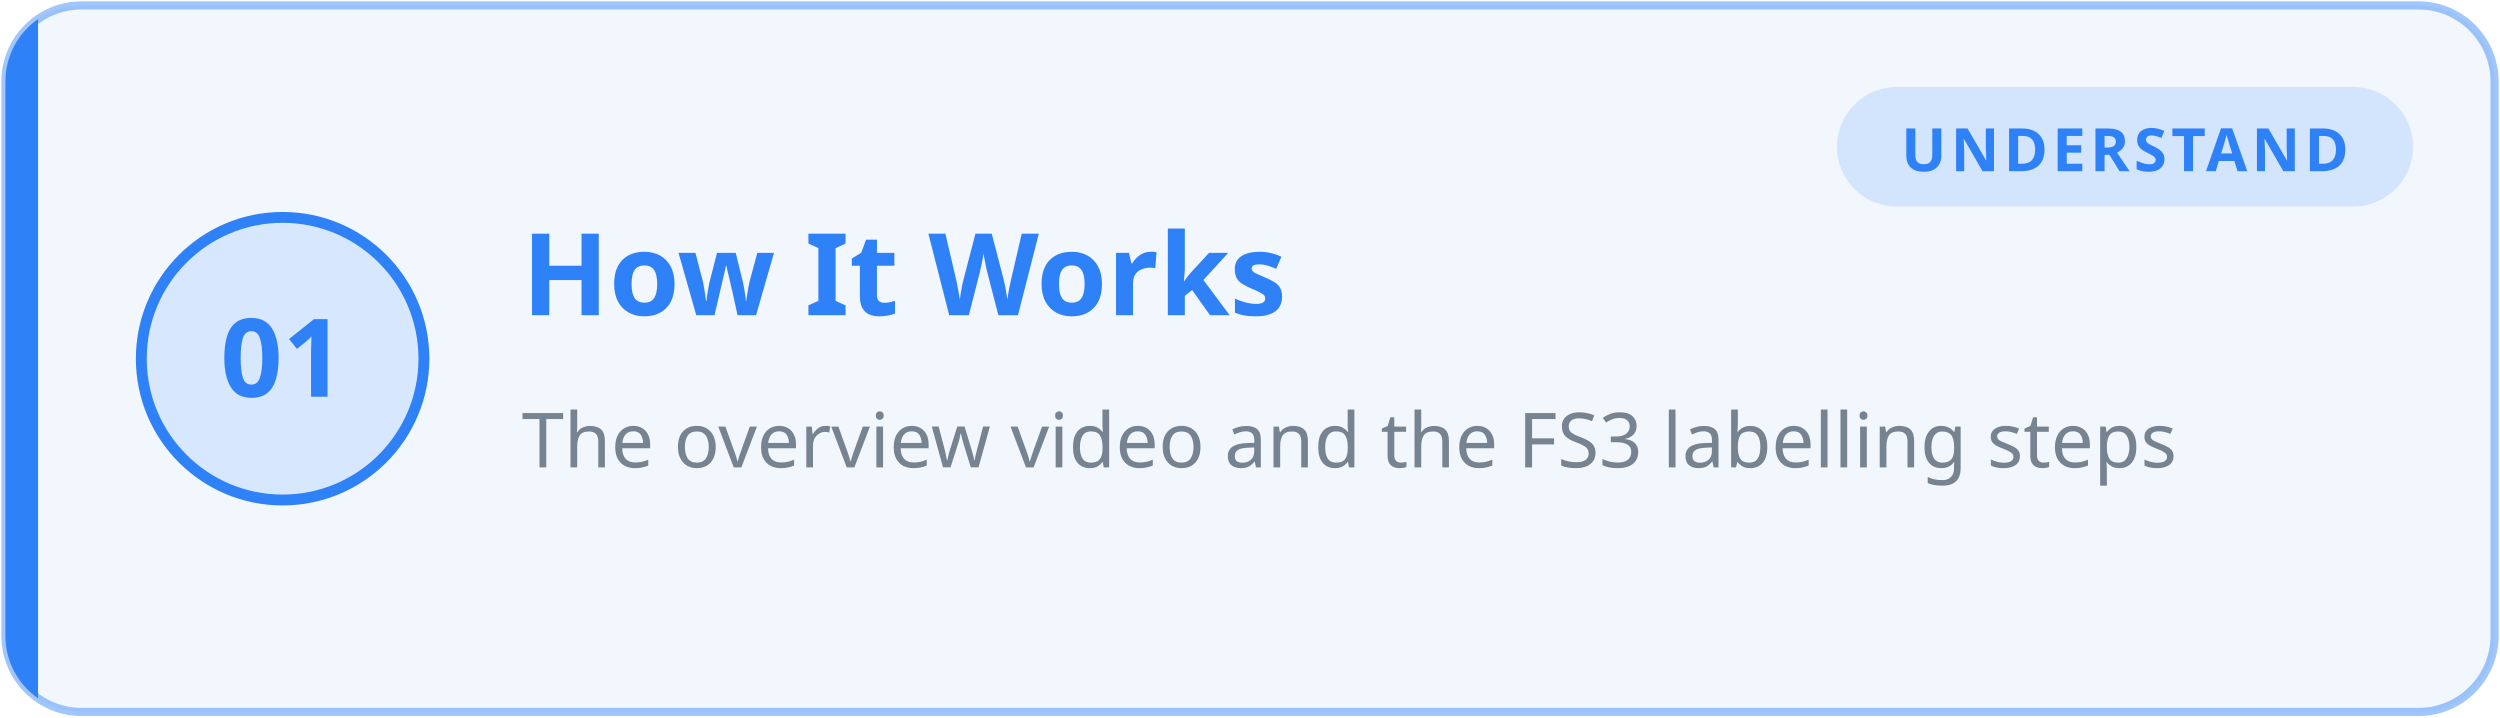
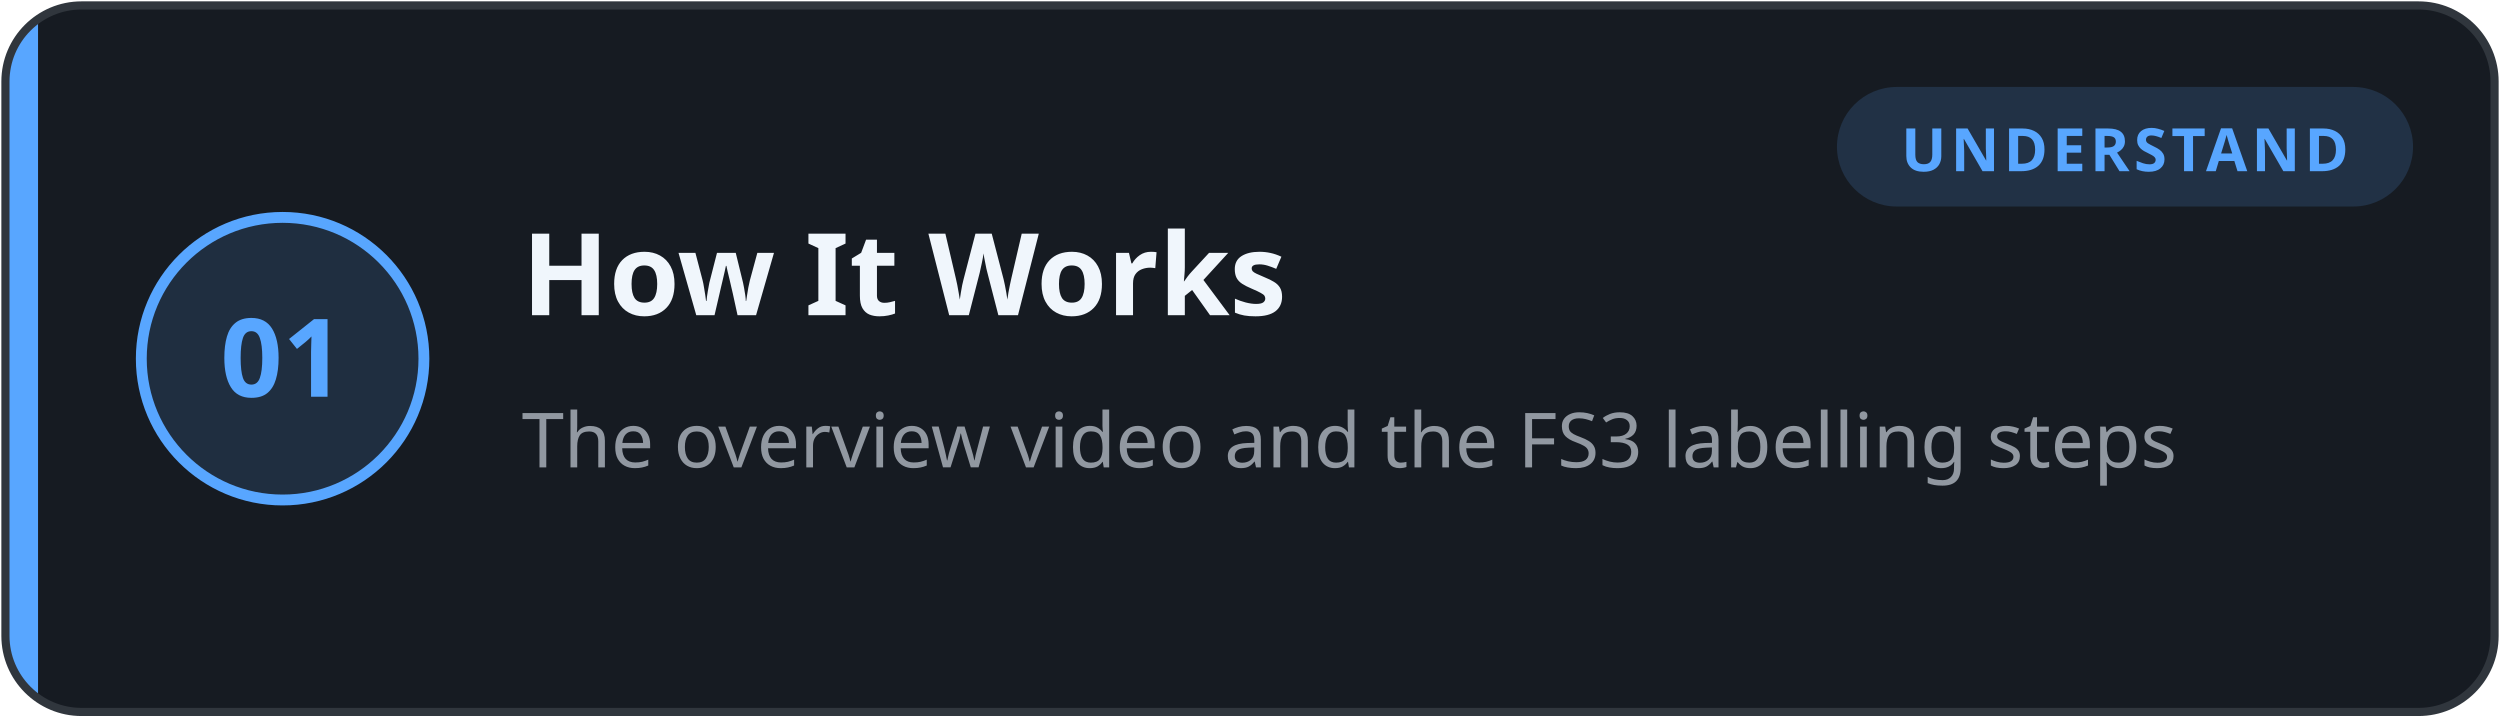
<svg xmlns="http://www.w3.org/2000/svg" width="460" height="132" viewBox="0 0 460 132">
  <defs>
    <clipPath id="card">
      <rect x="1" y="1" width="458" height="130" rx="14" />
    </clipPath>
  </defs>
-   <rect x="1" y="1" width="458" height="130" rx="14" fill="#2f81f7" fill-opacity="0.06" />
-   <rect x="0" y="0" width="7" height="132" fill="#2f81f7" clip-path="url(#card)" />
-   <rect x="1" y="1" width="458" height="130" rx="14" fill="none" stroke="#2f81f7" stroke-opacity="0.45" stroke-width="1.5" />
-   <circle cx="52" cy="66" r="26" fill="#2f81f7" fill-opacity="0.14" stroke="#2f81f7" stroke-width="2" />
-   <text x="52" y="73" text-anchor="middle" font-family="-apple-system, BlinkMacSystemFont, 'Segoe UI', 'Noto Sans', Helvetica, Arial, sans-serif" font-size="20" font-weight="700" fill="#2f81f7">01</text>
-   <rect x="338.0" y="16" width="106.0" height="22" rx="11" fill="#2f81f7" fill-opacity="0.16" />
-   <text x="391.0" y="31.5" text-anchor="middle" font-family="-apple-system, BlinkMacSystemFont, 'Segoe UI', 'Noto Sans', Helvetica, Arial, sans-serif" font-size="11" font-weight="700" letter-spacing="0.8" fill="#2f81f7">UNDERSTAND</text>
-   <text x="96" y="58" font-family="-apple-system, BlinkMacSystemFont, 'Segoe UI', 'Noto Sans', Helvetica, Arial, sans-serif" font-size="21" font-weight="700" fill="#2f81f7">How It Works</text>
-   <text x="96" y="86" font-family="-apple-system, BlinkMacSystemFont, 'Segoe UI', 'Noto Sans', Helvetica, Arial, sans-serif" font-size="14" fill="#768390">The overview video and the FS3 labelling steps</text>
+   <rect x="1" y="1" width="458" height="130" rx="14" fill="#161b22" />
+   <rect x="0" y="0" width="7" height="132" fill="#58a6ff" clip-path="url(#card)" />
+   <rect x="1" y="1" width="458" height="130" rx="14" fill="none" stroke="#30363d" stroke-width="1.5" />
+   <circle cx="52" cy="66" r="26" fill="#58a6ff" fill-opacity="0.14" stroke="#58a6ff" stroke-width="2" />
+   <text x="52" y="73" text-anchor="middle" font-family="-apple-system, BlinkMacSystemFont, 'Segoe UI', 'Noto Sans', Helvetica, Arial, sans-serif" font-size="20" font-weight="700" fill="#58a6ff">01</text>
+   <rect x="338.0" y="16" width="106.0" height="22" rx="11" fill="#58a6ff" fill-opacity="0.16" />
+   <text x="391.0" y="31.5" text-anchor="middle" font-family="-apple-system, BlinkMacSystemFont, 'Segoe UI', 'Noto Sans', Helvetica, Arial, sans-serif" font-size="11" font-weight="700" letter-spacing="0.8" fill="#58a6ff">UNDERSTAND</text>
+   <text x="96" y="58" font-family="-apple-system, BlinkMacSystemFont, 'Segoe UI', 'Noto Sans', Helvetica, Arial, sans-serif" font-size="21" font-weight="700" fill="#f0f6fc">How It Works</text>
+   <text x="96" y="86" font-family="-apple-system, BlinkMacSystemFont, 'Segoe UI', 'Noto Sans', Helvetica, Arial, sans-serif" font-size="14" fill="#9198a1">The overview video and the FS3 labelling steps</text>
</svg>
